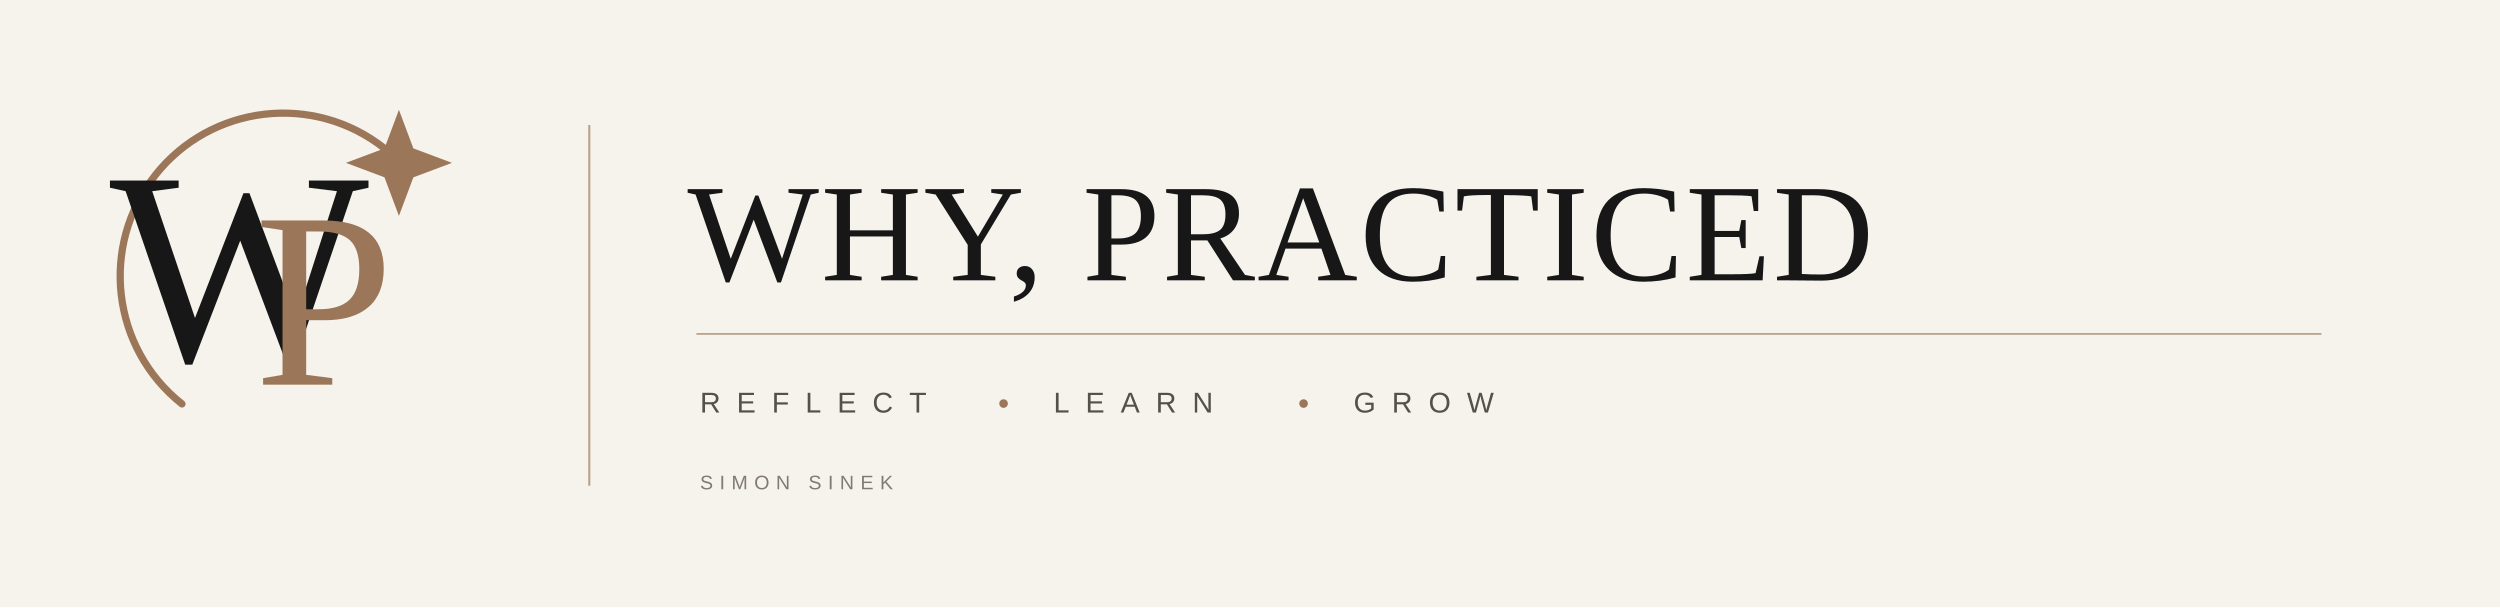
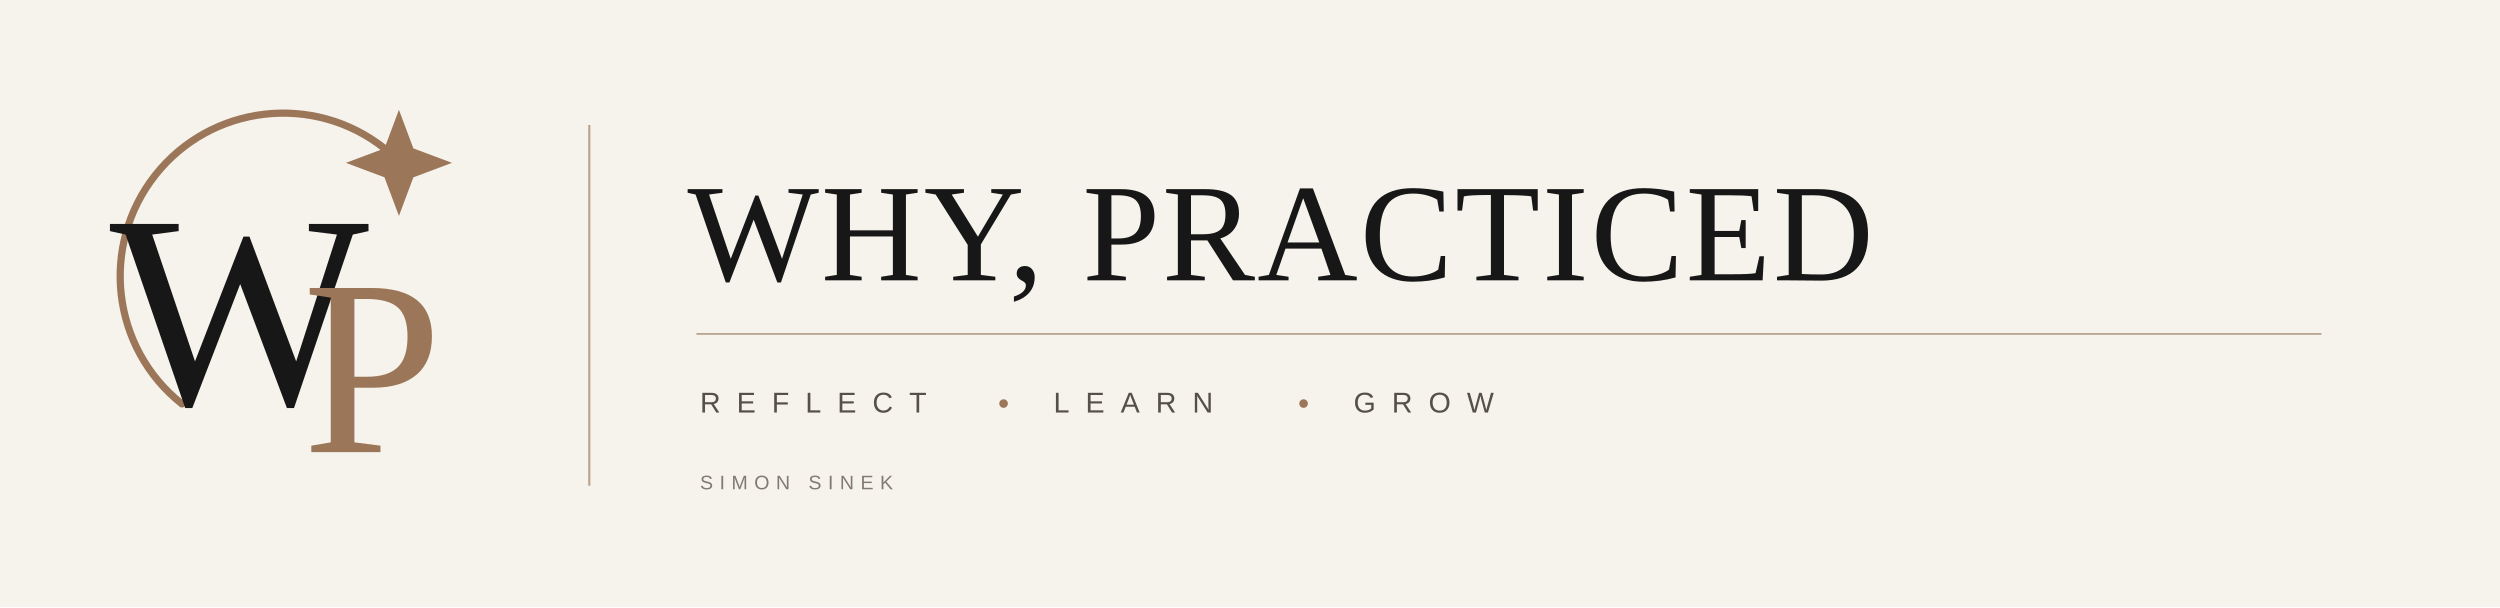
<svg xmlns="http://www.w3.org/2000/svg" width="1400" height="340" viewBox="0 0 1400 340" role="img" aria-labelledby="title desc">
  <rect width="1400" height="340" fill="#F6F3EC" />
  <g transform="translate(56 48) scale(2.7)">
    <path d="M17 66A31 31 0 1 1 59 13" fill="none" stroke="#9B7658" stroke-width="1.5" stroke-linecap="round" />
-     <text x="2" y="57" font-family="Georgia, 'Times New Roman', serif" font-size="57" fill="#171717" letter-spacing="-5">W</text>
-     <text x="32" y="62" font-family="Georgia, 'Times New Roman', serif" font-size="52" fill="#9B7658" letter-spacing="-4">P</text>
+     <text x="2" y="66" font-family="Georgia, 'Times New Roman', serif" font-size="57" fill="#171717" letter-spacing="-5">W</text>
+     <text x="42" y="76" font-family="Georgia, 'Times New Roman', serif" font-size="52" fill="#9B7658" letter-spacing="-4">P</text>
    <path d="M62 5L65 13L73 16L65 19L62 27L59 19L51 16L59 13Z" fill="#9B7658" />
  </g>
  <path d="M330 70V272" stroke="#B9A28C" stroke-width="1.2" />
  <text x="385" y="157" font-family="Georgia, 'Times New Roman', serif" font-size="78" letter-spacing="1.2" fill="#171717">WHY, PRACTICED</text>
  <path d="M390 187H1300" stroke="#B9A28C" stroke-width="1" />
  <text x="392" y="231" font-family="Arial, Helvetica, sans-serif" font-size="16" letter-spacing="9" fill="#55504A">REFLECT</text>
  <circle cx="562" cy="226" r="2.4" fill="#9B7658" />
  <text x="590" y="231" font-family="Arial, Helvetica, sans-serif" font-size="16" letter-spacing="9" fill="#55504A">LEARN</text>
  <circle cx="730" cy="226" r="2.4" fill="#9B7658" />
  <text x="758" y="231" font-family="Arial, Helvetica, sans-serif" font-size="16" letter-spacing="9" fill="#55504A">GROW</text>
  <text x="392" y="274" font-family="Arial, Helvetica, sans-serif" font-size="11" letter-spacing="3.6" fill="#827A72">SIMON SINEK</text>
</svg>
